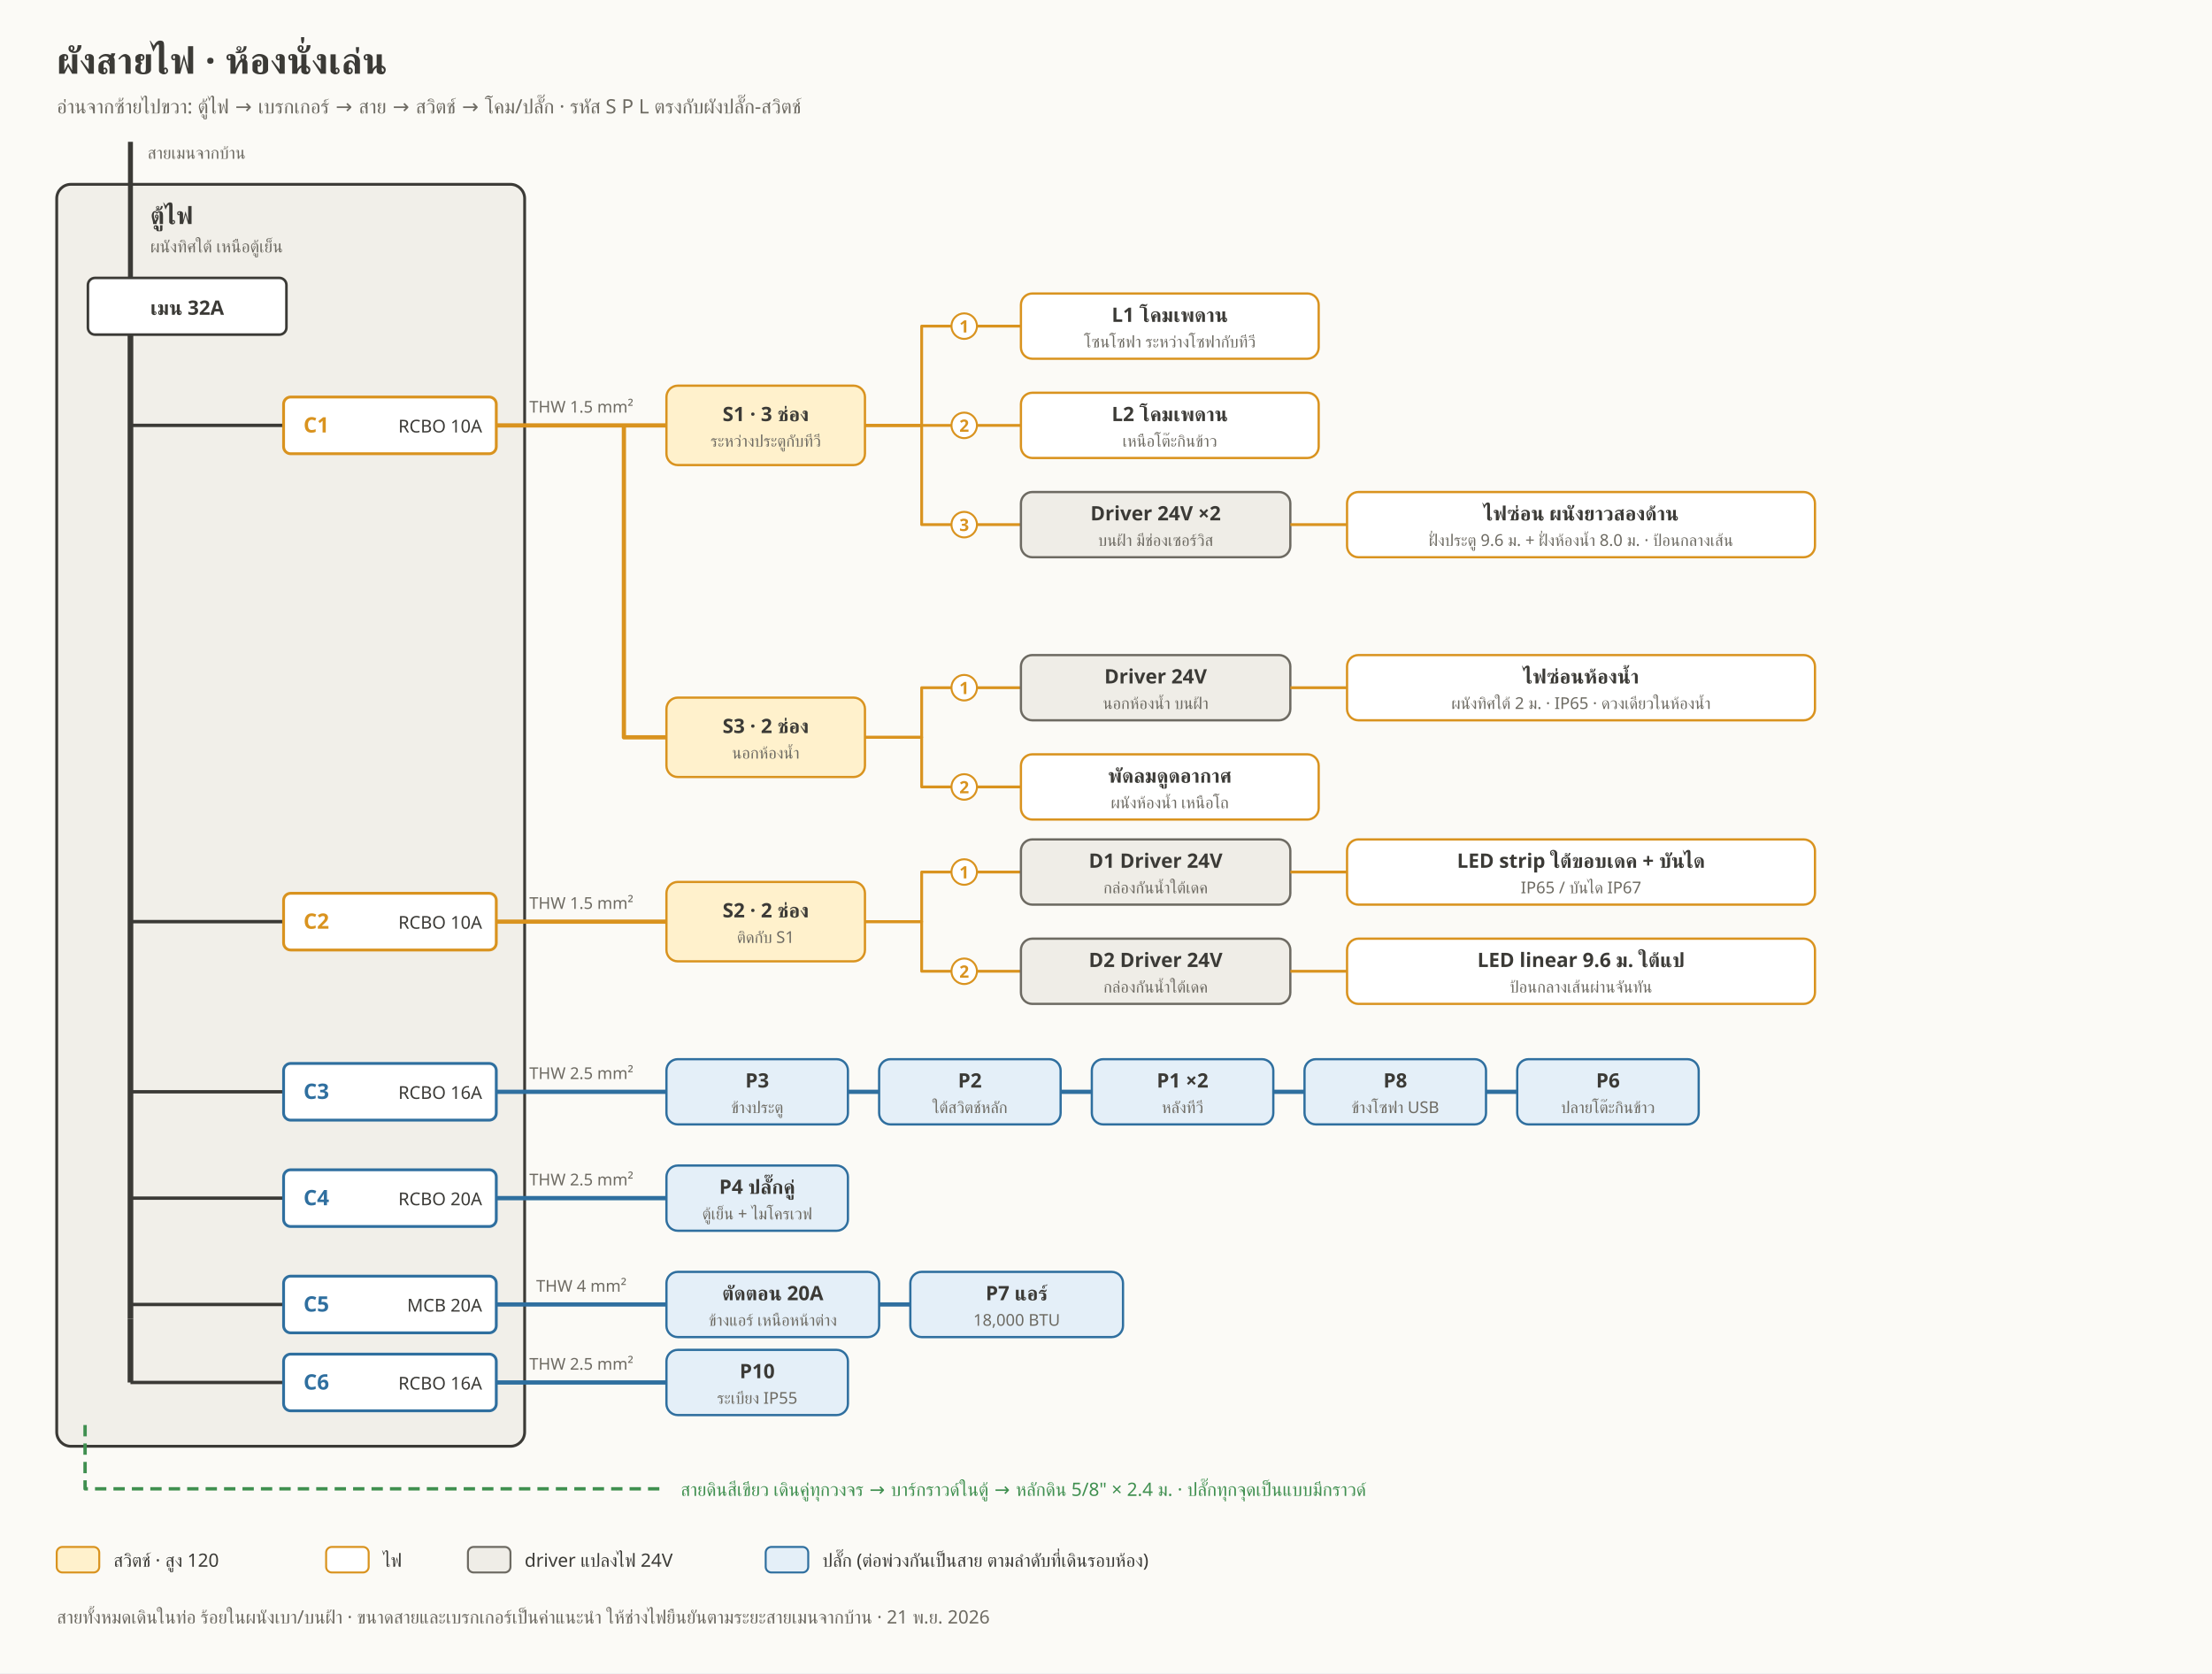
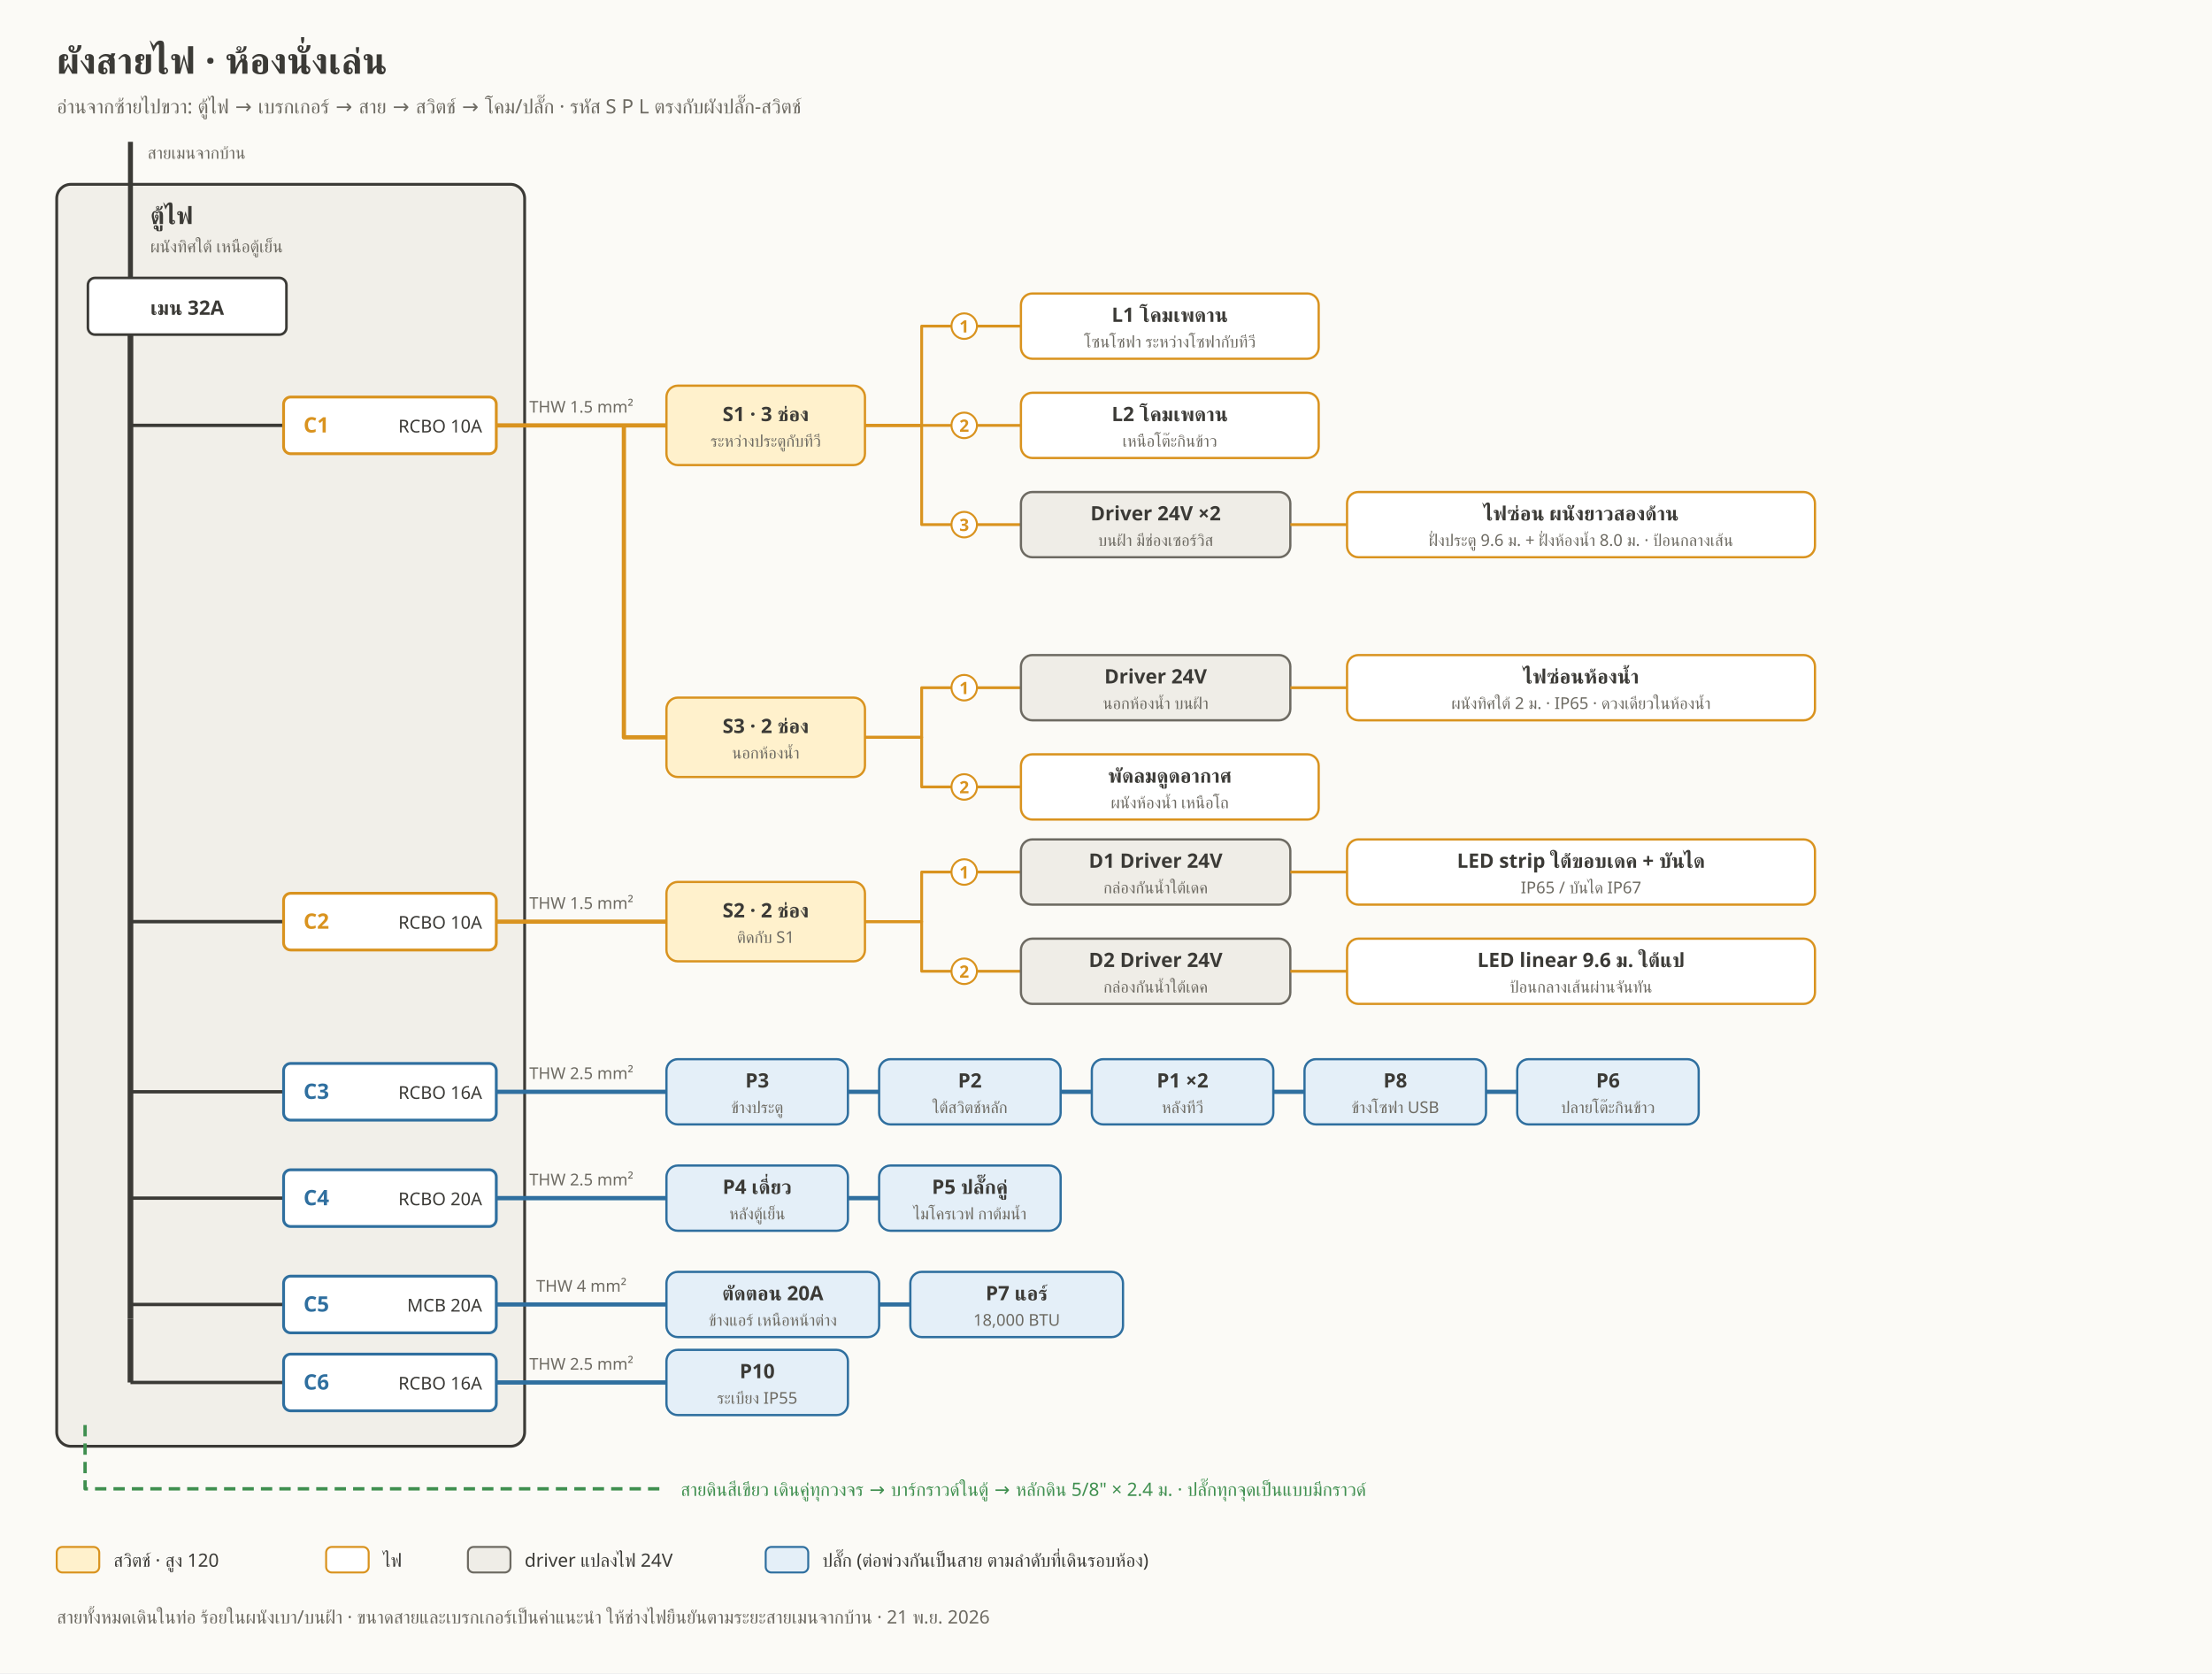
<svg xmlns="http://www.w3.org/2000/svg" viewBox="0 0 1560 1180" width="1560" height="1180" font-family="Leelawadee UI, Tahoma, sans-serif">
  <defs />
  <rect x="0" y="0" width="1560" height="1180" fill="#fbfaf6" />
  <text x="40" y="52" font-size="26" font-weight="600" text-anchor="start" fill="#3b3a36">ผังสายไฟ · ห้องนั่งเล่น</text>
  <text x="40" y="80" font-size="14" font-weight="400" text-anchor="start" fill="#6d6a62">อ่านจากซ้ายไปขวา: ตู้ไฟ → เบรกเกอร์ → สาย → สวิตช์ → โคม/ปลั๊ก · รหัส S P L ตรงกับผังปลั๊ก-สวิตช์</text>
  <rect x="40" y="130" width="330" height="890" rx="10" fill="#f1efe9" stroke="#3b3a36" stroke-width="2" />
  <text x="106" y="158" font-size="17" font-weight="600" text-anchor="start" fill="#3b3a36">ตู้ไฟ</text>
  <text x="106" y="178" font-size="12" font-weight="400" text-anchor="start" fill="#6d6a62">ผนังทิศใต้ เหนือตู้เย็น</text>
  <polyline points="92,100 92,196" fill="none" stroke="#3b3a36" stroke-width="3.5" stroke-linejoin="round" />
  <text x="104" y="112" font-size="12" font-weight="400" text-anchor="start" fill="#6d6a62">สายเมนจากบ้าน</text>
  <rect x="62" y="196" width="140" height="40" rx="5" fill="#fff" stroke="#3b3a36" stroke-width="1.8" />
  <text x="132" y="222" font-size="14" font-weight="600" text-anchor="middle" fill="#3b3a36">เมน 32A</text>
  <polyline points="92,236 92,930" fill="none" stroke="#3b3a36" stroke-width="4" stroke-linejoin="round" />
  <polyline points="92,300 200,300" fill="none" stroke="#3b3a36" stroke-width="2.4" stroke-linejoin="round" />
  <rect x="200" y="280" width="150" height="40" rx="5" fill="#fff" stroke="#d9931f" stroke-width="2" />
  <text x="214" y="305" font-size="15" font-weight="700" text-anchor="start" fill="#d9931f">C1</text>
  <text x="340" y="305" font-size="12.5" font-weight="400" text-anchor="end" fill="#3b3a36">RCBO 10A</text>
  <polyline points="350,300 470,300" fill="none" stroke="#d9931f" stroke-width="3" stroke-linejoin="round" />
  <text x="410" y="291" font-size="11.5" font-weight="400" text-anchor="middle" fill="#6d6a62">THW 1.5 mm²</text>
  <polyline points="440,300 440,520 470,520" fill="none" stroke="#d9931f" stroke-width="3" stroke-linejoin="round" />
  <rect x="470" y="272" width="140" height="56" rx="8" fill="#fff1cc" stroke="#d9931f" stroke-width="1.6" />
  <text x="540" y="297" font-size="14" font-weight="600" text-anchor="middle" fill="#3b3a36">S1 · 3 ช่อง</text>
  <text x="540" y="315" font-size="11.5" font-weight="400" text-anchor="middle" fill="#6d6a62">ระหว่างประตูกับทีวี</text>
  <polyline points="610,300 650,300 650,230 720,230" fill="none" stroke="#d9931f" stroke-width="2" stroke-linejoin="round" />
  <circle cx="680" cy="230" r="9" fill="#fff" stroke="#d9931f" stroke-width="1.4" />
  <text x="680" y="234.5" font-size="12" font-weight="700" text-anchor="middle" fill="#d9931f">1</text>
  <polyline points="610,300 650,300 650,300 720,300" fill="none" stroke="#d9931f" stroke-width="2" stroke-linejoin="round" />
  <circle cx="680" cy="300" r="9" fill="#fff" stroke="#d9931f" stroke-width="1.4" />
  <text x="680" y="304.5" font-size="12" font-weight="700" text-anchor="middle" fill="#d9931f">2</text>
  <polyline points="610,300 650,300 650,370 720,370" fill="none" stroke="#d9931f" stroke-width="2" stroke-linejoin="round" />
  <circle cx="680" cy="370" r="9" fill="#fff" stroke="#d9931f" stroke-width="1.4" />
  <text x="680" y="374.5" font-size="12" font-weight="700" text-anchor="middle" fill="#d9931f">3</text>
  <rect x="720" y="207" width="210" height="46" rx="8" fill="#fff" stroke="#d9931f" stroke-width="1.6" />
  <text x="825" y="227" font-size="14" font-weight="600" text-anchor="middle" fill="#3b3a36">L1 โคมเพดาน</text>
  <text x="825" y="245" font-size="11.5" font-weight="400" text-anchor="middle" fill="#6d6a62">โซนโซฟา ระหว่างโซฟากับทีวี</text>
  <rect x="720" y="277" width="210" height="46" rx="8" fill="#fff" stroke="#d9931f" stroke-width="1.6" />
  <text x="825" y="297" font-size="14" font-weight="600" text-anchor="middle" fill="#3b3a36">L2 โคมเพดาน</text>
  <text x="825" y="315" font-size="11.5" font-weight="400" text-anchor="middle" fill="#6d6a62">เหนือโต๊ะกินข้าว</text>
  <rect x="720" y="347" width="190" height="46" rx="8" fill="#efede7" stroke="#6d6a62" stroke-width="1.6" />
  <text x="815" y="367" font-size="14" font-weight="600" text-anchor="middle" fill="#3b3a36">Driver 24V ×2</text>
  <text x="815" y="385" font-size="11.5" font-weight="400" text-anchor="middle" fill="#6d6a62">บนฝ้า มีช่องเซอร์วิส</text>
  <polyline points="910,370 950,370" fill="none" stroke="#d9931f" stroke-width="2" stroke-linejoin="round" />
  <rect x="950" y="347" width="330" height="46" rx="8" fill="#fff" stroke="#d9931f" stroke-width="1.6" />
  <text x="1115" y="367" font-size="14" font-weight="600" text-anchor="middle" fill="#3b3a36">ไฟซ่อน ผนังยาวสองด้าน</text>
  <text x="1115" y="385" font-size="11.5" font-weight="400" text-anchor="middle" fill="#6d6a62">ฝั่งประตู 9.6 ม. + ฝั่งห้องน้ำ 8.0 ม. · ป้อนกลางเส้น</text>
  <rect x="470" y="492" width="140" height="56" rx="8" fill="#fff1cc" stroke="#d9931f" stroke-width="1.6" />
  <text x="540" y="517" font-size="14" font-weight="600" text-anchor="middle" fill="#3b3a36">S3 · 2 ช่อง</text>
  <text x="540" y="535" font-size="11.5" font-weight="400" text-anchor="middle" fill="#6d6a62">นอกห้องน้ำ</text>
  <polyline points="610,520 650,520 650,485 720,485" fill="none" stroke="#d9931f" stroke-width="2" stroke-linejoin="round" />
  <circle cx="680" cy="485" r="9" fill="#fff" stroke="#d9931f" stroke-width="1.4" />
  <text x="680" y="489.5" font-size="12" font-weight="700" text-anchor="middle" fill="#d9931f">1</text>
  <polyline points="610,520 650,520 650,555 720,555" fill="none" stroke="#d9931f" stroke-width="2" stroke-linejoin="round" />
  <circle cx="680" cy="555" r="9" fill="#fff" stroke="#d9931f" stroke-width="1.4" />
  <text x="680" y="559.5" font-size="12" font-weight="700" text-anchor="middle" fill="#d9931f">2</text>
  <rect x="720" y="462" width="190" height="46" rx="8" fill="#efede7" stroke="#6d6a62" stroke-width="1.6" />
  <text x="815" y="482" font-size="14" font-weight="600" text-anchor="middle" fill="#3b3a36">Driver 24V</text>
  <text x="815" y="500" font-size="11.5" font-weight="400" text-anchor="middle" fill="#6d6a62">นอกห้องน้ำ บนฝ้า</text>
  <polyline points="910,485 950,485" fill="none" stroke="#d9931f" stroke-width="2" stroke-linejoin="round" />
  <rect x="950" y="462" width="330" height="46" rx="8" fill="#fff" stroke="#d9931f" stroke-width="1.6" />
  <text x="1115" y="482" font-size="14" font-weight="600" text-anchor="middle" fill="#3b3a36">ไฟซ่อนห้องน้ำ</text>
  <text x="1115" y="500" font-size="11.5" font-weight="400" text-anchor="middle" fill="#6d6a62">ผนังทิศใต้ 2 ม. · IP65 · ดวงเดียวในห้องน้ำ</text>
  <rect x="720" y="532" width="210" height="46" rx="8" fill="#fff" stroke="#d9931f" stroke-width="1.6" />
  <text x="825" y="552" font-size="14" font-weight="600" text-anchor="middle" fill="#3b3a36">พัดลมดูดอากาศ</text>
  <text x="825" y="570" font-size="11.5" font-weight="400" text-anchor="middle" fill="#6d6a62">ผนังห้องน้ำ เหนือโถ</text>
  <polyline points="92,650 200,650" fill="none" stroke="#3b3a36" stroke-width="2.4" stroke-linejoin="round" />
  <rect x="200" y="630" width="150" height="40" rx="5" fill="#fff" stroke="#d9931f" stroke-width="2" />
  <text x="214" y="655" font-size="15" font-weight="700" text-anchor="start" fill="#d9931f">C2</text>
  <text x="340" y="655" font-size="12.5" font-weight="400" text-anchor="end" fill="#3b3a36">RCBO 10A</text>
  <polyline points="350,650 470,650" fill="none" stroke="#d9931f" stroke-width="3" stroke-linejoin="round" />
  <text x="410" y="641" font-size="11.5" font-weight="400" text-anchor="middle" fill="#6d6a62">THW 1.5 mm²</text>
  <rect x="470" y="622" width="140" height="56" rx="8" fill="#fff1cc" stroke="#d9931f" stroke-width="1.6" />
  <text x="540" y="647" font-size="14" font-weight="600" text-anchor="middle" fill="#3b3a36">S2 · 2 ช่อง</text>
  <text x="540" y="665" font-size="11.5" font-weight="400" text-anchor="middle" fill="#6d6a62">ติดกับ S1</text>
  <polyline points="610,650 650,650 650,615 720,615" fill="none" stroke="#d9931f" stroke-width="2" stroke-linejoin="round" />
  <circle cx="680" cy="615" r="9" fill="#fff" stroke="#d9931f" stroke-width="1.4" />
  <text x="680" y="619.5" font-size="12" font-weight="700" text-anchor="middle" fill="#d9931f">1</text>
  <rect x="720" y="592" width="190" height="46" rx="8" fill="#efede7" stroke="#6d6a62" stroke-width="1.6" />
  <text x="815" y="612" font-size="14" font-weight="600" text-anchor="middle" fill="#3b3a36">D1 Driver 24V</text>
  <text x="815" y="630" font-size="11.5" font-weight="400" text-anchor="middle" fill="#6d6a62">กล่องกันน้ำใต้เดค</text>
  <polyline points="910,615 950,615" fill="none" stroke="#d9931f" stroke-width="2" stroke-linejoin="round" />
  <rect x="950" y="592" width="330" height="46" rx="8" fill="#fff" stroke="#d9931f" stroke-width="1.6" />
  <text x="1115" y="612" font-size="14" font-weight="600" text-anchor="middle" fill="#3b3a36">LED strip ใต้ขอบเดค + บันได</text>
  <text x="1115" y="630" font-size="11.5" font-weight="400" text-anchor="middle" fill="#6d6a62">IP65 / บันได IP67</text>
  <polyline points="610,650 650,650 650,685 720,685" fill="none" stroke="#d9931f" stroke-width="2" stroke-linejoin="round" />
  <circle cx="680" cy="685" r="9" fill="#fff" stroke="#d9931f" stroke-width="1.4" />
  <text x="680" y="689.5" font-size="12" font-weight="700" text-anchor="middle" fill="#d9931f">2</text>
  <rect x="720" y="662" width="190" height="46" rx="8" fill="#efede7" stroke="#6d6a62" stroke-width="1.6" />
  <text x="815" y="682" font-size="14" font-weight="600" text-anchor="middle" fill="#3b3a36">D2 Driver 24V</text>
  <text x="815" y="700" font-size="11.5" font-weight="400" text-anchor="middle" fill="#6d6a62">กล่องกันน้ำใต้เดค</text>
  <polyline points="910,685 950,685" fill="none" stroke="#d9931f" stroke-width="2" stroke-linejoin="round" />
  <rect x="950" y="662" width="330" height="46" rx="8" fill="#fff" stroke="#d9931f" stroke-width="1.6" />
  <text x="1115" y="682" font-size="14" font-weight="600" text-anchor="middle" fill="#3b3a36">LED linear 9.6 ม. ใต้แป</text>
  <text x="1115" y="700" font-size="11.5" font-weight="400" text-anchor="middle" fill="#6d6a62">ป้อนกลางเส้นผ่านจันทัน</text>
  <polyline points="92,770 200,770" fill="none" stroke="#3b3a36" stroke-width="2.4" stroke-linejoin="round" />
  <rect x="200" y="750" width="150" height="40" rx="5" fill="#fff" stroke="#2f6f9f" stroke-width="2" />
  <text x="214" y="775" font-size="15" font-weight="700" text-anchor="start" fill="#2f6f9f">C3</text>
  <text x="340" y="775" font-size="12.5" font-weight="400" text-anchor="end" fill="#3b3a36">RCBO 16A</text>
  <polyline points="350,770 470,770" fill="none" stroke="#2f6f9f" stroke-width="3" stroke-linejoin="round" />
  <text x="410" y="761" font-size="11.5" font-weight="400" text-anchor="middle" fill="#6d6a62">THW 2.5 mm²</text>
  <rect x="470" y="747" width="128" height="46" rx="8" fill="#e4eff8" stroke="#2f6f9f" stroke-width="1.6" />
  <text x="534" y="767" font-size="14" font-weight="600" text-anchor="middle" fill="#3b3a36">P3</text>
  <text x="534" y="785" font-size="11.5" font-weight="400" text-anchor="middle" fill="#6d6a62">ข้างประตู</text>
  <polyline points="598,770 620,770" fill="none" stroke="#2f6f9f" stroke-width="3" stroke-linejoin="round" />
  <rect x="620" y="747" width="128" height="46" rx="8" fill="#e4eff8" stroke="#2f6f9f" stroke-width="1.6" />
  <text x="684" y="767" font-size="14" font-weight="600" text-anchor="middle" fill="#3b3a36">P2</text>
  <text x="684" y="785" font-size="11.5" font-weight="400" text-anchor="middle" fill="#6d6a62">ใต้สวิตช์หลัก</text>
  <polyline points="748,770 770,770" fill="none" stroke="#2f6f9f" stroke-width="3" stroke-linejoin="round" />
  <rect x="770" y="747" width="128" height="46" rx="8" fill="#e4eff8" stroke="#2f6f9f" stroke-width="1.6" />
  <text x="834" y="767" font-size="14" font-weight="600" text-anchor="middle" fill="#3b3a36">P1 ×2</text>
  <text x="834" y="785" font-size="11.5" font-weight="400" text-anchor="middle" fill="#6d6a62">หลังทีวี</text>
  <polyline points="898,770 920,770" fill="none" stroke="#2f6f9f" stroke-width="3" stroke-linejoin="round" />
  <rect x="920" y="747" width="128" height="46" rx="8" fill="#e4eff8" stroke="#2f6f9f" stroke-width="1.6" />
  <text x="984" y="767" font-size="14" font-weight="600" text-anchor="middle" fill="#3b3a36">P8</text>
  <text x="984" y="785" font-size="11.5" font-weight="400" text-anchor="middle" fill="#6d6a62">ข้างโซฟา USB</text>
  <polyline points="1048,770 1070,770" fill="none" stroke="#2f6f9f" stroke-width="3" stroke-linejoin="round" />
  <rect x="1070" y="747" width="128" height="46" rx="8" fill="#e4eff8" stroke="#2f6f9f" stroke-width="1.6" />
  <text x="1134" y="767" font-size="14" font-weight="600" text-anchor="middle" fill="#3b3a36">P6</text>
  <text x="1134" y="785" font-size="11.5" font-weight="400" text-anchor="middle" fill="#6d6a62">ปลายโต๊ะกินข้าว</text>
  <polyline points="92,845 200,845" fill="none" stroke="#3b3a36" stroke-width="2.4" stroke-linejoin="round" />
  <rect x="200" y="825" width="150" height="40" rx="5" fill="#fff" stroke="#2f6f9f" stroke-width="2" />
  <text x="214" y="850" font-size="15" font-weight="700" text-anchor="start" fill="#2f6f9f">C4</text>
  <text x="340" y="850" font-size="12.5" font-weight="400" text-anchor="end" fill="#3b3a36">RCBO 20A</text>
  <polyline points="350,845 470,845" fill="none" stroke="#2f6f9f" stroke-width="3" stroke-linejoin="round" />
  <text x="410" y="836" font-size="11.5" font-weight="400" text-anchor="middle" fill="#6d6a62">THW 2.5 mm²</text>
  <rect x="470" y="822" width="128" height="46" rx="8" fill="#e4eff8" stroke="#2f6f9f" stroke-width="1.6" />
-   <text x="534" y="842" font-size="14" font-weight="600" text-anchor="middle" fill="#3b3a36">P4 ปลั๊กคู่</text>
-   <text x="534" y="860" font-size="11.5" font-weight="400" text-anchor="middle" fill="#6d6a62">ตู้เย็น + ไมโครเวฟ</text>
+   <text x="534" y="842" font-size="14" font-weight="600" text-anchor="middle" fill="#3b3a36">P4 เดี่ยว</text>
+   <text x="534" y="860" font-size="11.5" font-weight="400" text-anchor="middle" fill="#6d6a62">หลังตู้เย็น</text>
+   <polyline points="598,845 620,845" fill="none" stroke="#2f6f9f" stroke-width="3" stroke-linejoin="round" />
+   <rect x="620" y="822" width="128" height="46" rx="8" fill="#e4eff8" stroke="#2f6f9f" stroke-width="1.6" />
+   <text x="684" y="842" font-size="14" font-weight="600" text-anchor="middle" fill="#3b3a36">P5 ปลั๊กคู่</text>
+   <text x="684" y="860" font-size="11.5" font-weight="400" text-anchor="middle" fill="#6d6a62">ไมโครเวฟ กาต้มน้ำ</text>
  <polyline points="92,920 200,920" fill="none" stroke="#3b3a36" stroke-width="2.4" stroke-linejoin="round" />
  <rect x="200" y="900" width="150" height="40" rx="5" fill="#fff" stroke="#2f6f9f" stroke-width="2" />
  <text x="214" y="925" font-size="15" font-weight="700" text-anchor="start" fill="#2f6f9f">C5</text>
  <text x="340" y="925" font-size="12.5" font-weight="400" text-anchor="end" fill="#3b3a36">MCB 20A</text>
  <polyline points="350,920 470,920" fill="none" stroke="#2f6f9f" stroke-width="3" stroke-linejoin="round" />
  <text x="410" y="911" font-size="11.5" font-weight="400" text-anchor="middle" fill="#6d6a62">THW 4 mm²</text>
  <rect x="470" y="897" width="150" height="46" rx="8" fill="#e4eff8" stroke="#2f6f9f" stroke-width="1.6" />
  <text x="545" y="917" font-size="14" font-weight="600" text-anchor="middle" fill="#3b3a36">ตัดตอน 20A</text>
  <text x="545" y="935" font-size="11.5" font-weight="400" text-anchor="middle" fill="#6d6a62">ข้างแอร์ เหนือหน้าต่าง</text>
  <polyline points="620,920 642,920" fill="none" stroke="#2f6f9f" stroke-width="3" stroke-linejoin="round" />
  <rect x="642" y="897" width="150" height="46" rx="8" fill="#e4eff8" stroke="#2f6f9f" stroke-width="1.6" />
  <text x="717" y="917" font-size="14" font-weight="600" text-anchor="middle" fill="#3b3a36">P7 แอร์</text>
  <text x="717" y="935" font-size="11.5" font-weight="400" text-anchor="middle" fill="#6d6a62">18,000 BTU</text>
  <polyline points="92,930 92,975" fill="none" stroke="#3b3a36" stroke-width="4" stroke-linejoin="round" />
  <polyline points="92,975 200,975" fill="none" stroke="#3b3a36" stroke-width="2.4" stroke-linejoin="round" />
  <rect x="200" y="955" width="150" height="40" rx="5" fill="#fff" stroke="#2f6f9f" stroke-width="2" />
  <text x="214" y="980" font-size="15" font-weight="700" text-anchor="start" fill="#2f6f9f">C6</text>
  <text x="340" y="980" font-size="12.5" font-weight="400" text-anchor="end" fill="#3b3a36">RCBO 16A</text>
  <polyline points="350,975 470,975" fill="none" stroke="#2f6f9f" stroke-width="3" stroke-linejoin="round" />
  <text x="410" y="966" font-size="11.5" font-weight="400" text-anchor="middle" fill="#6d6a62">THW 2.5 mm²</text>
  <rect x="470" y="952" width="128" height="46" rx="8" fill="#e4eff8" stroke="#2f6f9f" stroke-width="1.6" />
  <text x="534" y="972" font-size="14" font-weight="600" text-anchor="middle" fill="#3b3a36">P10</text>
  <text x="534" y="990" font-size="11.5" font-weight="400" text-anchor="middle" fill="#6d6a62">ระเบียง IP55</text>
  <polyline points="60,1005 60,1050 470,1050" fill="none" stroke="#3f8f4f" stroke-width="2.4" stroke-linejoin="round" stroke-dasharray="8 5" />
  <text x="480" y="1055" font-size="13" font-weight="400" text-anchor="start" fill="#3f8f4f">สายดินสีเขียว เดินคู่ทุกวงจร → บาร์กราวด์ในตู้ → หลักดิน 5/8" × 2.4 ม. · ปลั๊กทุกจุดเป็นแบบมีกราวด์</text>
  <rect x="40" y="1091" width="30" height="18" rx="4" fill="#fff1cc" stroke="#d9931f" stroke-width="1.4" />
  <text x="80" y="1105" font-size="13" font-weight="400" text-anchor="start" fill="#3b3a36">สวิตช์ · สูง 120</text>
  <rect x="230" y="1091" width="30" height="18" rx="4" fill="#fff" stroke="#d9931f" stroke-width="1.4" />
  <text x="270" y="1105" font-size="13" font-weight="400" text-anchor="start" fill="#3b3a36">ไฟ</text>
  <rect x="330" y="1091" width="30" height="18" rx="4" fill="#efede7" stroke="#6d6a62" stroke-width="1.4" />
  <text x="370" y="1105" font-size="13" font-weight="400" text-anchor="start" fill="#3b3a36">driver แปลงไฟ 24V</text>
  <rect x="540" y="1091" width="30" height="18" rx="4" fill="#e4eff8" stroke="#2f6f9f" stroke-width="1.4" />
  <text x="580" y="1105" font-size="13" font-weight="400" text-anchor="start" fill="#3b3a36">ปลั๊ก (ต่อพ่วงกันเป็นสาย ตามลำดับที่เดินรอบห้อง)</text>
  <text x="40" y="1145" font-size="13" font-weight="400" text-anchor="start" fill="#6d6a62">สายทั้งหมดเดินในท่อ ร้อยในผนังเบา/บนฝ้า · ขนาดสายและเบรกเกอร์เป็นค่าแนะนำ ให้ช่างไฟยืนยันตามระยะสายเมนจากบ้าน · 21 พ.ย. 2026</text>
</svg>
